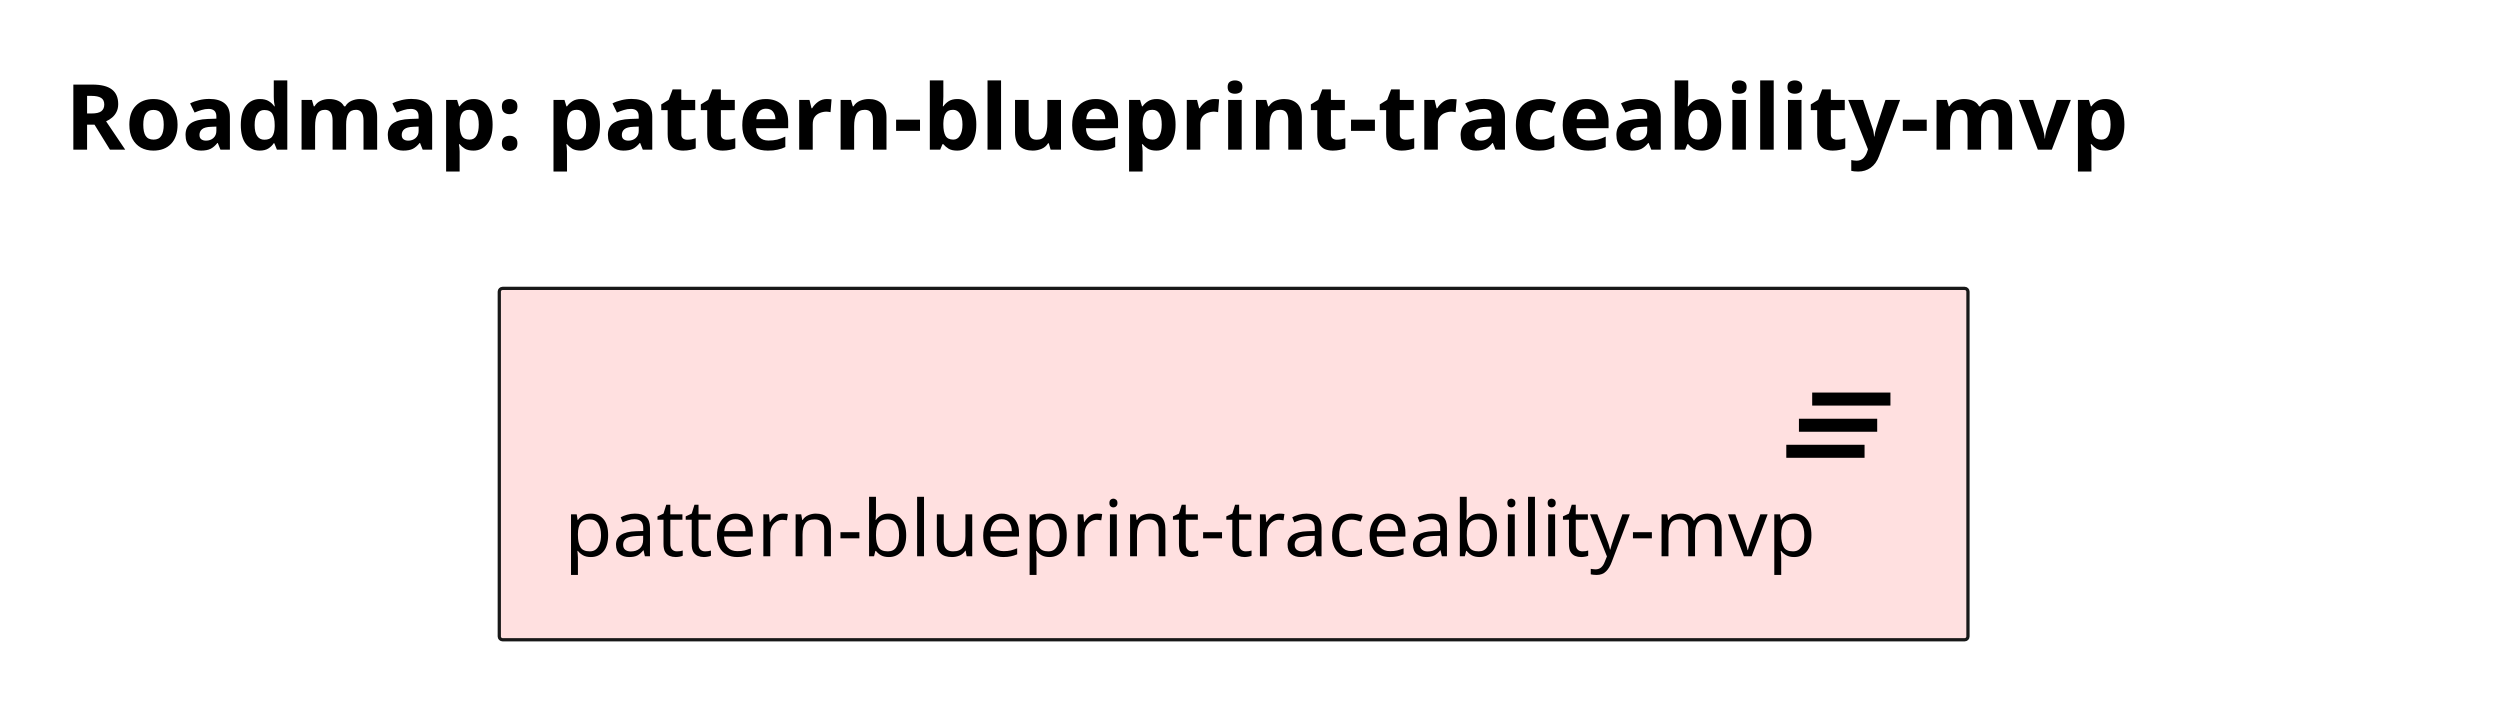
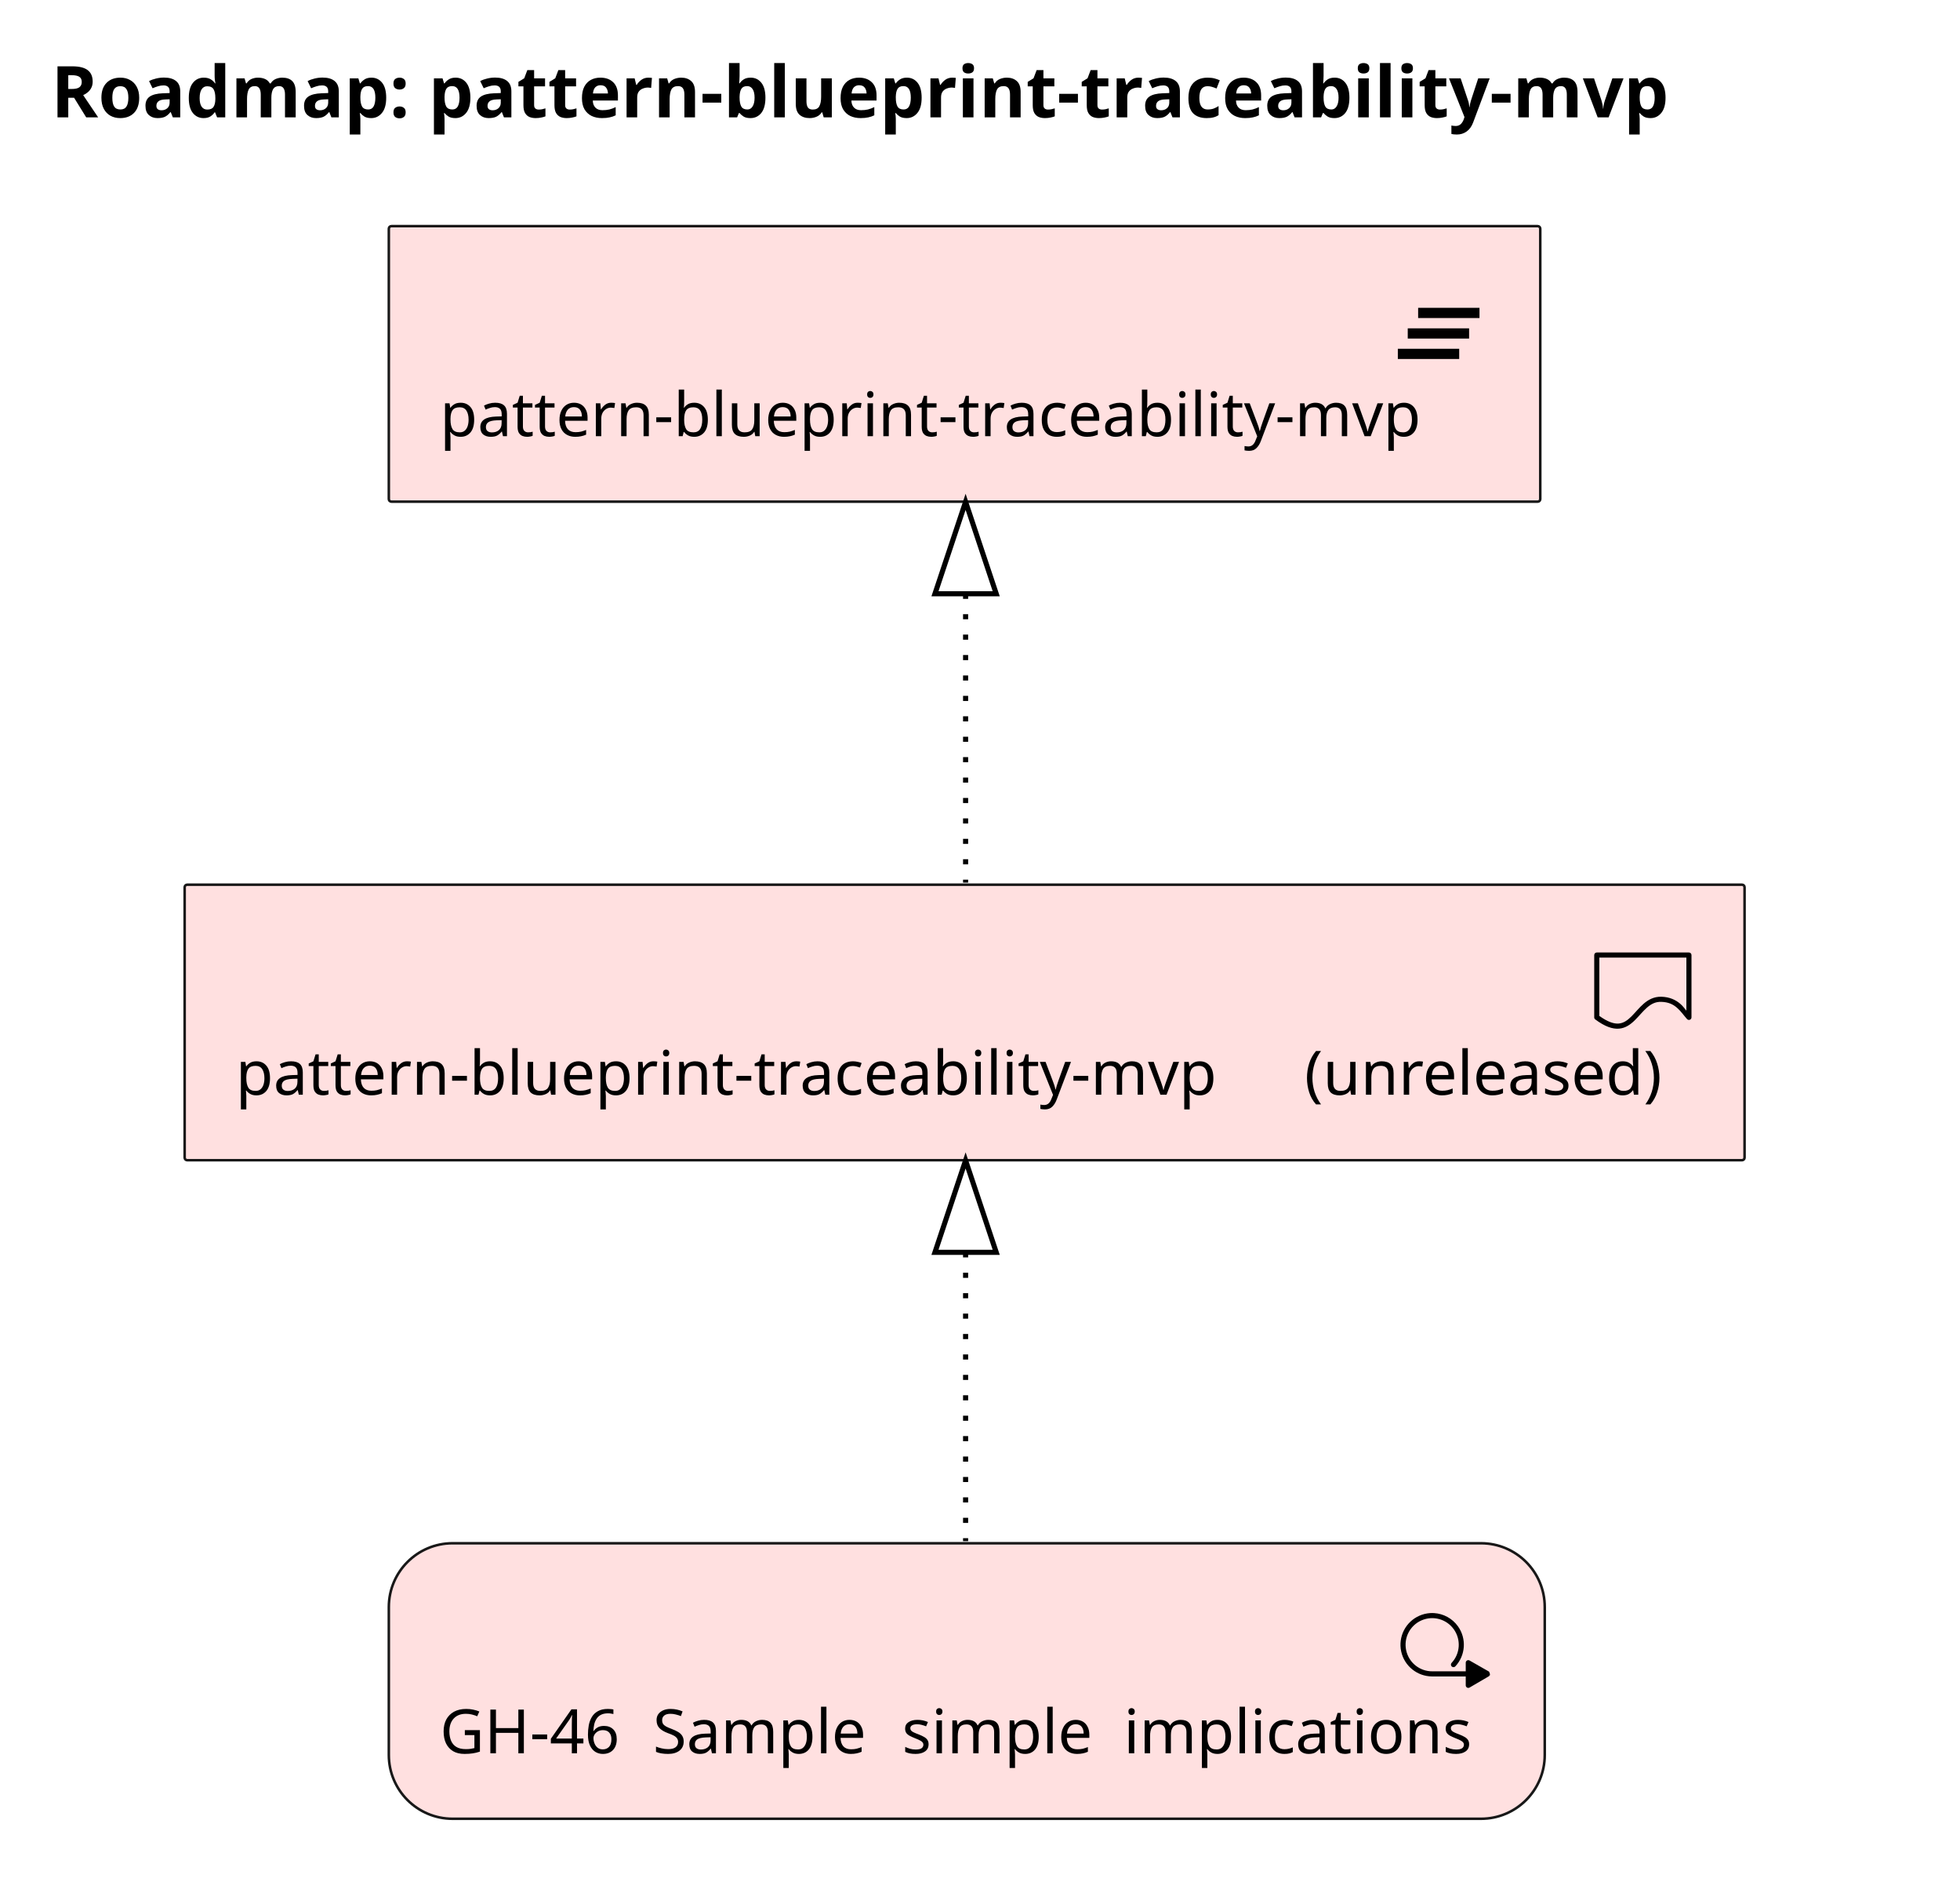
- <svg xmlns="http://www.w3.org/2000/svg" version="1.1" data-diagram-type="DESCRIPTION" style="width:384px;height:111px;background:#FFFFFF;" width="384px" height="111px" viewBox="0 0 384 111" zoomAndPan="magnify" preserveAspectRatio="none" contentStyleType="text/css">
+ <svg xmlns="http://www.w3.org/2000/svg" version="1.1" data-diagram-type="DESCRIPTION" style="width:384px;height:370px;background:#FFFFFF;" width="384px" height="370px" viewBox="0 0 384 370" zoomAndPan="magnify" preserveAspectRatio="none" contentStyleType="text/css">
  <defs />
  <g font-family="sans-serif" lengthAdjust="spacing">
    <g class="title" data-source-line="3">
      <text x="10" y="22.995" fill="#000" font-size="14" textLength="357.971" font-weight="700">Roadmap: pattern-blueprint-traceability-mvp</text>
    </g>
-     <g class="entity" data-qualified-name="e_idc33d8de46a5452" id="ent0001" data-source-line="320">
-       <rect x="76.691" y="44.297" width="225.588" height="53.969" fill="#FFE0E0" style="stroke:#181818;stroke-width:0.5;" rx="0.5" ry="0.5" />
-       <path d="M278.352,60.297 L278.352,62.297 L290.371,62.297 L290.371,60.297 M276.317,64.318 L276.317,66.318 L288.337,66.318 L288.337,64.318 M274.375,68.318 L274.375,70.319 L286.396,70.319 L286.396,68.318" fill="#000" />
-       <text x="86.691" y="85.436" fill="#000" font-size="12" textLength="205.588" font-family="Verdana">pattern-blueprint-traceability-mvp</text>
+     <g class="entity" data-qualified-name="e_id47763e4ecc1e5b" id="ent0001" data-source-line="314">
+       <rect x="36.178" y="173.297" width="305.615" height="53.969" fill="#FFE0E0" style="stroke:#181818;stroke-width:0.5;" rx="0.5" ry="0.5" />
+       <path d="M312.838,186.577 A0.5,0.5 0 0 0 312.338,187.077 L312.338,199.284 A0.5,0.5 0 0 0 312.539,199.686 C314.41,201.081 315.906,201.598 317.191,201.495 C318.477,201.392 319.457,200.671 320.295,199.846 C321.132,199.022 321.866,198.076 322.674,197.374 C323.482,196.671 324.322,196.212 325.469,196.245 C326.902,196.287 327.797,196.75 328.539,197.388 C329.281,198.025 329.849,198.86 330.518,199.616 A0.5,0.5 0 0 0 331.393,199.286 C331.396,196.837 331.393,187.077 331.393,187.077 A0.5,0.5 0 0 0 330.893,186.577 M313.338,187.577 L330.393,187.577 C330.393,188.234 330.394,194.724 330.393,197.975 C330.017,197.513 329.698,197.062 329.192,196.627 C328.319,195.877 327.146,195.292 325.498,195.244 C324.058,195.203 322.93,195.824 322.018,196.617 C321.105,197.411 320.363,198.376 319.594,199.133 C318.825,199.89 318.07,200.42 317.112,200.496 C316.196,200.569 314.98,200.178 313.338,199" fill="#000" />
+       <text x="46.178" y="214.436" fill="#000" font-size="12" textLength="205.588" font-family="Verdana">pattern-blueprint-traceability-mvp</text>
+       <text x="251.766" y="214.436" fill="#000" font-size="12" font-family="Verdana"> </text>
+       <text x="255.58" y="214.436" fill="#000" font-size="12" textLength="76.213" font-family="Verdana">(unreleased)</text>
+     </g>
+     <g class="entity" data-qualified-name="e_idc33d8de46a5452" id="ent0002" data-source-line="320">
+       <rect x="76.178" y="44.297" width="225.588" height="53.969" fill="#FFE0E0" style="stroke:#181818;stroke-width:0.5;" rx="0.5" ry="0.5" />
+       <path d="M277.839,60.297 L277.839,62.297 L289.858,62.297 L289.858,60.297 M275.803,64.318 L275.803,66.318 L287.823,66.318 L287.823,64.318 M273.862,68.318 L273.862,70.319 L285.883,70.319 L285.883,68.318" fill="#000" />
+       <text x="86.178" y="85.436" fill="#000" font-size="12" textLength="205.588" font-family="Verdana">pattern-blueprint-traceability-mvp</text>
+     </g>
+     <g class="entity" data-qualified-name="e_idcd31097b54e551" id="ent0003" data-source-line="311">
+       <rect x="76.178" y="302.297" width="226.467" height="53.969" fill="#FFE0E0" style="stroke:#181818;stroke-width:0.5;" rx="12.5" ry="12.5" />
+       <path d="M280.952,315.977 C280.69,315.961 280.426,315.962 280.163,315.98 C279.46,316.028 278.757,316.197 278.083,316.494 C275.388,317.681 273.897,320.606 274.518,323.485 C275.132,326.329 277.645,328.364 280.545,328.384 A0.5,0.5 0 0 0 280.587,328.386 L287.165,328.386 L287.165,330.13 A0.5,0.5 0 0 0 287.919,330.56 L291.755,328.318 A0.5,0.5 0 0 0 291.818,328.166 A0.5,0.5 0 0 0 291.936,328.133 A0.5,0.5 0 0 0 291.893,327.978 A0.5,0.5 0 0 0 291.792,327.607 A0.5,0.5 0 0 0 291.749,327.451 L287.913,325.263 A0.5,0.5 0 0 0 287.165,325.697 L287.165,327.386 L280.69,327.386 A0.5,0.5 0 0 0 280.64,327.384 C278.164,327.409 276.018,325.696 275.495,323.275 C274.972,320.854 276.221,318.407 278.487,317.408 C280.753,316.409 283.401,317.141 284.835,319.16 C286.269,321.179 286.087,323.919 284.397,325.73 A0.5,0.5 0 0 0 284.421,326.437 A0.5,0.5 0 0 0 285.128,326.412 C287.137,324.258 287.357,320.981 285.651,318.58 C284.532,317.004 282.783,316.086 280.951,315.977" fill="#000" />
+       <text x="86.178" y="343.436" fill="#000" font-size="12" textLength="37.922" font-family="Verdana">GH-46</text>
+       <text x="124.1" y="343.436" fill="#000" font-size="12" font-family="Verdana"> </text>
+       <text x="127.914" y="343.436" fill="#000" font-size="12" textLength="44.994" font-family="Verdana">Sample</text>
+       <text x="172.908" y="343.436" fill="#000" font-size="12" font-family="Verdana"> </text>
+       <text x="176.723" y="343.436" fill="#000" font-size="12" textLength="39.609" font-family="Verdana">simple</text>
+       <text x="216.332" y="343.436" fill="#000" font-size="12" font-family="Verdana"> </text>
+       <text x="220.146" y="343.436" fill="#000" font-size="12" textLength="72.498" font-family="Verdana">implications</text>
+     </g>
+     <g class="link" data-entity-1="ent0002" data-entity-2="ent0001" id="lnk5" data-source-line="349" data-link-type="extension">
+       <path d="M189.178,116.307 C189.178,138.077 189.178,151.007 189.178,172.887" style="stroke:#000;stroke-width:1;stroke-dasharray:1,3;" fill="none" id="e_idc33d8de46a5452-backto-e_id47763e4ecc1e5b" />
+       <polygon points="189.178,98.307,183.178,116.307,195.178,116.307,189.178,98.307" fill="none" style="stroke:#000;stroke-width:1;stroke-linejoin:miter;stroke-miterlimit:10;" />
+       <text x="190.178" y="140.436" fill="#000" font-size="12" font-family="Verdana"> </text>
+     </g>
+     <g class="link" data-entity-1="ent0001" data-entity-2="ent0003" id="lnk7" data-source-line="349" data-link-type="extension">
+       <path d="M189.178,245.307 C189.178,267.077 189.178,280.007 189.178,301.887" style="stroke:#000;stroke-width:1;stroke-dasharray:1,3;" fill="none" id="e_id47763e4ecc1e5b-backto-e_idcd31097b54e551" />
+       <polygon points="189.178,227.307,183.178,245.307,195.178,245.307,189.178,227.307" fill="none" style="stroke:#000;stroke-width:1;stroke-linejoin:miter;stroke-miterlimit:10;" />
+       <text x="190.178" y="269.436" fill="#000" font-size="12" font-family="Verdana"> </text>
    </g>
  </g>
</svg>
